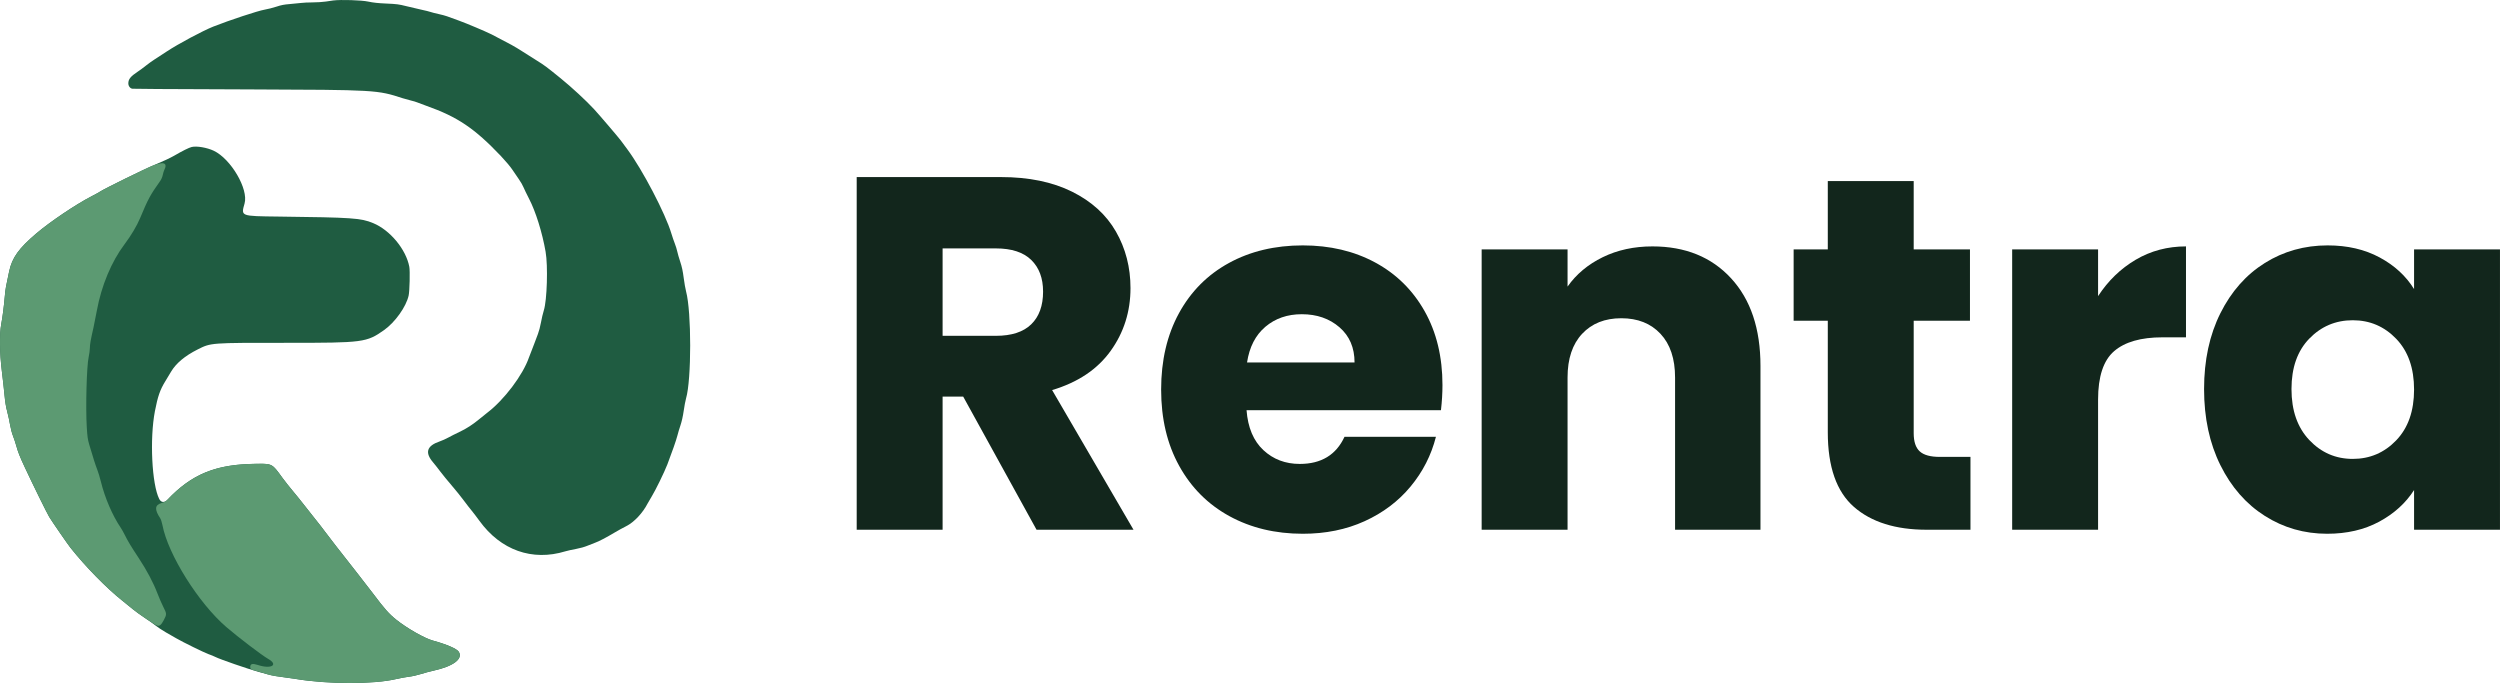
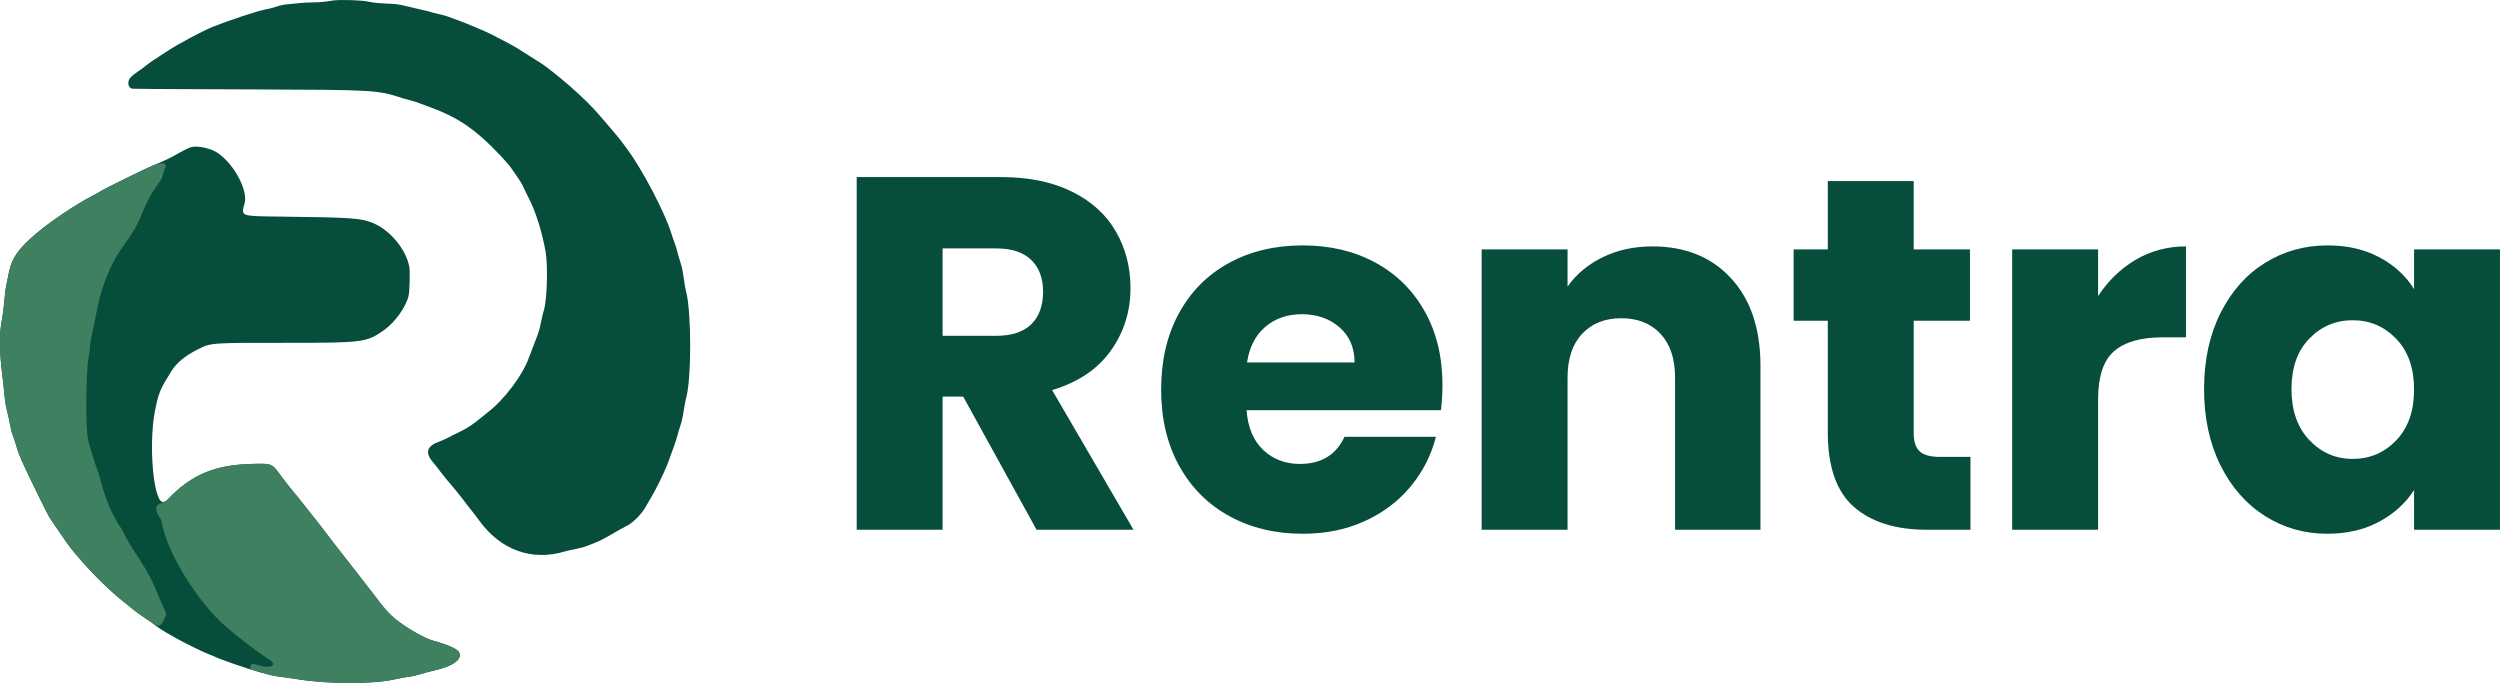
<svg xmlns="http://www.w3.org/2000/svg" width="420.4" height="114.86" viewBox="0 0 420.4 114.86" role="img" aria-label="Rentra">
  <g transform="translate(-4.650,-5.247)">
    <g transform="scale(0.62)">
      <g transform="translate(2.790,2.000) scale(0.158065) translate(0,1240) scale(0.05,-0.05)">
-         <g fill="#1F5C41" fill-rule="evenodd">
+         <g fill="#064E3B" fill-rule="evenodd">
          <path d="M12030 23966 c-33 -4 -147 -20 -252 -37 -106 -16 -310 -29 -454 -29 -144 0 -327 -9 -408 -20 -80 -11 -254 -28 -386 -38 -186 -15 -288 -35 -450 -89 -116 -38 -299 -85 -407 -103 -224 -38 -1205 -362 -1759 -581 -357 -142 -1204 -594 -1604 -859 -154 -101 -343 -225 -420 -274 -77 -49 -207 -143 -290 -209 -82 -66 -208 -159 -280 -206 -244 -162 -320 -257 -320 -401 0 -94 67 -178 144 -183 135 -7 814 -11 4006 -23 4365 -16 4392 -18 5270 -304 83 -26 211 -62 285 -79 74 -17 169 -45 210 -63 41 -18 183 -71 315 -118 1068 -378 1652 -772 2554 -1721 151 -159 327 -367 391 -464 64 -96 168 -248 230 -337 62 -88 132 -210 155 -270 24 -59 111 -238 193 -398 228 -439 453 -1159 567 -1817 85 -484 49 -1668 -60 -2009 -32 -101 -77 -292 -100 -423 -23 -132 -70 -307 -103 -390 -34 -83 -86 -223 -117 -311 -31 -88 -76 -205 -100 -260 -24 -55 -65 -161 -91 -235 -208 -603 -852 -1456 -1429 -1895 -49 -38 -162 -129 -250 -201 -251 -208 -461 -345 -710 -462 -126 -59 -298 -146 -381 -192 -84 -46 -215 -105 -293 -131 -446 -152 -518 -382 -224 -724 56 -66 166 -205 244 -310 78 -104 254 -319 390 -477 136 -158 325 -392 419 -520 95 -128 214 -282 266 -343 51 -60 171 -218 267 -350 732 -1011 1814 -1396 2951 -1048 71 21 233 58 360 80 146 27 297 69 411 117 99 42 216 88 260 102 98 31 392 185 660 346 110 66 288 164 395 217 269 133 570 453 738 783 24 45 85 150 136 233 128 205 439 842 542 1110 161 421 300 821 341 980 22 88 70 250 108 360 42 127 83 307 109 490 22 160 59 353 81 430 189 647 189 2968 1 3670 -23 83 -59 293 -82 467 -30 234 -61 378 -118 550 -43 128 -88 287 -102 353 -13 66 -51 188 -83 270 -33 83 -87 240 -120 350 -202 680 -996 2197 -1512 2890 -94 127 -193 260 -220 297 -82 111 -737 879 -922 1079 -265 288 -768 753 -1144 1058 -478 388 -559 449 -808 603 -121 75 -334 210 -474 300 -139 90 -323 201 -410 247 -350 187 -600 319 -676 356 -230 113 -857 378 -1120 473 -165 60 -349 127 -410 149 -60 22 -191 57 -290 78 -99 21 -219 51 -266 68 -47 17 -191 53 -320 80 -129 28 -364 83 -524 123 -260 65 -330 74 -680 89 -293 13 -450 30 -630 68 -229 49 -937 72 -1200 38z" />
          <path d="M7175 18938 c-91 -21 -314 -132 -605 -301 -121 -70 -395 -199 -610 -287 -357 -145 -1800 -850 -1933 -945 -31 -22 -169 -98 -307 -169 -524 -270 -1414 -870 -1880 -1267 -601 -512 -829 -830 -930 -1299 -111 -512 -128 -608 -148 -840 -32 -368 -79 -739 -123 -966 -64 -336 -56 -999 20 -1615 33 -264 73 -632 91 -819 21 -232 50 -412 92 -567 33 -124 78 -330 99 -457 22 -126 66 -298 100 -380 33 -83 83 -233 111 -334 66 -236 122 -376 293 -742 285 -610 764 -1584 841 -1709 99 -162 635 -940 732 -1061 520 -654 1234 -1382 1782 -1817 105 -83 262 -211 350 -284 88 -73 273 -208 410 -298 138 -91 309 -213 380 -270 72 -58 229 -162 350 -231 121 -69 280 -160 354 -203 231 -134 959 -491 1111 -545 80 -28 181 -69 225 -92 169 -86 1113 -412 1490 -515 143 -38 319 -86 392 -106 73 -20 248 -50 390 -67 142 -17 366 -49 498 -71 1100 -184 2674 -185 3440 -3 132 31 328 67 435 80 109 12 290 52 410 91 118 38 322 92 452 121 666 148 1002 400 855 642 -64 105 -404 253 -898 389 -280 77 -887 424 -1248 713 -250 200 -404 374 -801 903 -102 135 -342 446 -534 690 -648 824 -973 1242 -1121 1443 -81 110 -218 286 -303 390 -85 105 -256 321 -379 480 -124 160 -311 392 -416 516 -106 125 -262 323 -348 440 -370 509 -340 493 -934 487 -1359 -14 -2183 -351 -3018 -1231 -103 -110 -217 -99 -281 25 -254 500 -331 2061 -149 3013 99 511 175 732 358 1030 63 105 153 252 198 329 170 286 476 542 904 757 470 236 420 232 3088 231 2608 -1 2716 14 3316 437 379 268 759 801 844 1186 34 153 50 841 23 986 -112 598 -661 1261 -1243 1500 -421 174 -702 193 -3250 224 -1308 16 -1286 7 -1161 449 140 493 -467 1530 -1058 1810 -232 109 -584 170 -756 129z" />
        </g>
-         <g fill="#5C9A72" fill-rule="evenodd">
+         <g fill="#3F8061" fill-rule="evenodd">
          <path d="M5830 18296 c-252 -100 -1689 -810 -1803 -891 -31 -22 -169 -98 -307 -169 -524 -270 -1414 -870 -1880 -1267 -601 -512 -829 -830 -930 -1299 -111 -512 -128 -608 -148 -840 -32 -368 -79 -739 -123 -966 -64 -336 -56 -999 20 -1615 33 -264 73 -632 91 -819 21 -232 50 -412 92 -567 33 -124 78 -330 99 -457 22 -126 66 -298 100 -380 33 -83 83 -233 111 -334 66 -236 122 -376 293 -742 285 -610 764 -1584 841 -1709 99 -162 635 -940 732 -1061 520 -654 1234 -1382 1782 -1817 105 -83 262 -211 350 -284 170 -141 740 -529 826 -561 91 -35 148 8 240 182 106 199 105 218 -16 455 -54 107 -143 312 -198 455 -143 378 -364 794 -647 1223 -267 404 -367 570 -485 807 -41 83 -100 186 -130 230 -283 417 -546 1027 -683 1588 -34 138 -88 319 -122 402 -57 144 -152 439 -278 870 -49 168 -63 263 -83 590 -42 686 -4 2107 65 2410 22 99 41 239 41 310 1 128 27 275 126 710 27 121 78 378 113 570 157 857 501 1683 951 2280 222 294 422 630 531 890 278 666 351 801 688 1275 42 58 78 141 92 210 13 63 36 139 51 169 128 249 -18 304 -402 152z" />
          <path d="M9170 8060 c-1231 -40 -2030 -387 -2828 -1228 -49 -53 -104 -83 -204 -113 -231 -68 -244 -220 -46 -519 27 -41 60 -141 79 -240 190 -1004 1241 -2680 2192 -3497 417 -358 1225 -973 1435 -1092 366 -207 108 -361 -353 -210 -180 58 -252 43 -261 -55 -7 -73 39 -113 156 -136 39 -8 165 -44 280 -81 269 -86 340 -101 642 -138 136 -17 356 -48 488 -70 1102 -184 2674 -185 3440 -3 132 31 328 67 435 80 109 12 290 52 410 91 118 38 322 92 452 121 666 148 1002 400 855 642 -64 105 -404 253 -898 389 -280 77 -887 424 -1248 713 -250 200 -404 374 -801 903 -102 135 -342 446 -534 690 -648 824 -973 1242 -1121 1443 -81 110 -218 286 -303 390 -85 105 -256 321 -379 480 -124 160 -311 392 -416 516 -106 125 -262 323 -348 440 -383 526 -343 509 -1124 484z" />
        </g>
      </g>
    </g>
-     <g fill="#12261C" transform="translate(143.474,94.328)">
+     <g fill="#064E3B" transform="translate(143.474,94.328)">
      <g transform="scale(0.08448,-0.08448)">
        <path d="M420 0 274 265H233V0H62V702H349Q432 702 490.5 673.0Q549 644 578.0 593.5Q607 543 607 481Q607 411 567.5 356.0Q528 301 451 278L613 0ZM233 386H339Q386 386 409.5 409.0Q433 432 433 474Q433 514 409.5 537.0Q386 560 339 560H233Z" transform="translate(0,0)" />
        <path d="M585 238H198Q202 186 231.5 158.5Q261 131 304 131Q368 131 393 185H575Q561 130 524.5 86.0Q488 42 433.0 17.0Q378 -8 310 -8Q228 -8 164.0 27.0Q100 62 64.0 127.0Q28 192 28 279Q28 366 63.5 431.0Q99 496 163.0 531.0Q227 566 310 566Q391 566 454.0 532.0Q517 498 552.5 435.0Q588 372 588 288Q588 264 585 238ZM413 333Q413 377 383.0 403.0Q353 429 308 429Q265 429 235.5 404.0Q206 379 199 333Z" transform="translate(640,0)" />
        <path d="M617 326V0H447V303Q447 359 418.0 390.0Q389 421 340 421Q291 421 262.0 390.0Q233 359 233 303V0H62V558H233V484Q259 521 303.0 542.5Q347 564 402 564Q500 564 558.5 500.5Q617 437 617 326Z" transform="translate(1244,0)" />
        <path d="M373 145V0H286Q193 0 141.0 45.5Q89 91 89 194V416H21V558H89V694H260V558H372V416H260V192Q260 167 272.0 156.0Q284 145 312 145Z" transform="translate(1906,0)" />
        <path d="M408 564V383H361Q297 383 265.0 355.5Q233 328 233 259V0H62V558H233V465Q263 511 308.0 537.5Q353 564 408 564Z" transform="translate(2300,0)" />
        <path d="M274 566Q333 566 377.5 542.0Q422 518 446 479V558H617V0H446V79Q421 40 376.5 16.0Q332 -8 273 -8Q205 -8 149.0 27.5Q93 63 60.5 128.5Q28 194 28 280Q28 366 60.5 431.0Q93 496 149.0 531.0Q205 566 274 566ZM324 417Q273 417 237.5 380.5Q202 344 202 280Q202 216 237.5 178.5Q273 141 324 141Q375 141 410.5 178.0Q446 215 446 279Q446 343 410.5 380.0Q375 417 324 417Z" transform="translate(2716,0)" />
      </g>
    </g>
  </g>
</svg>
